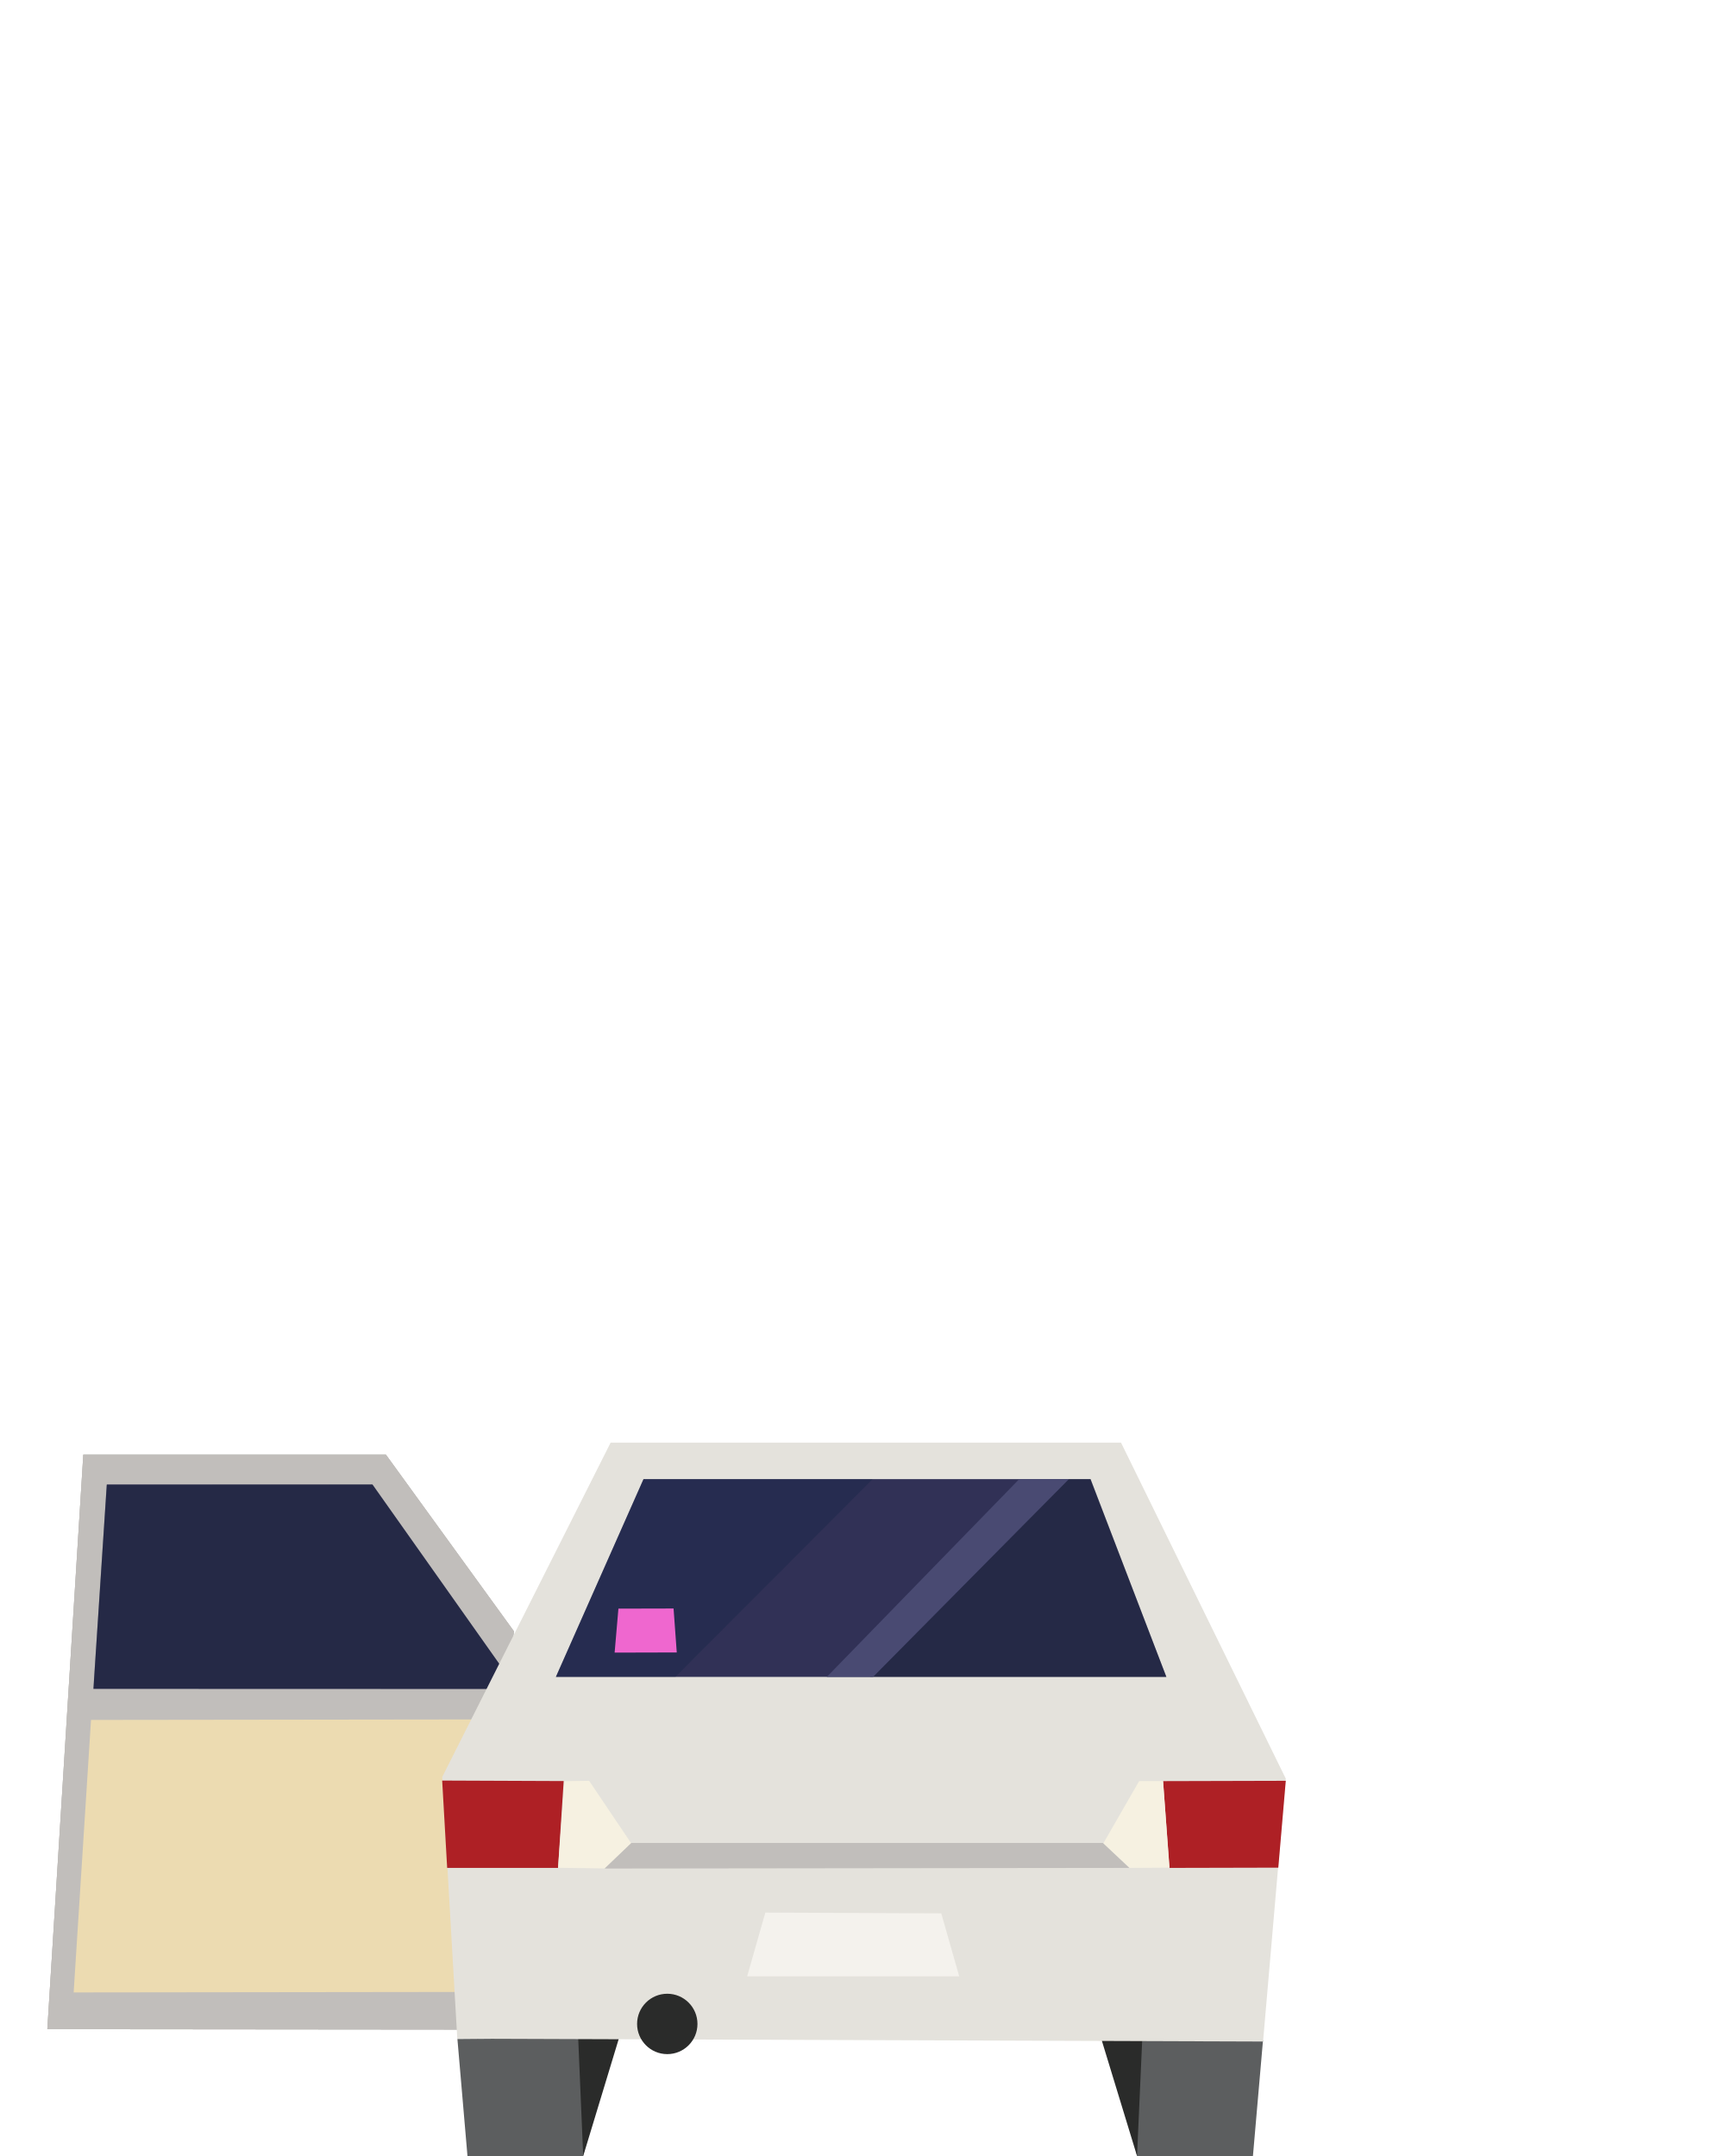
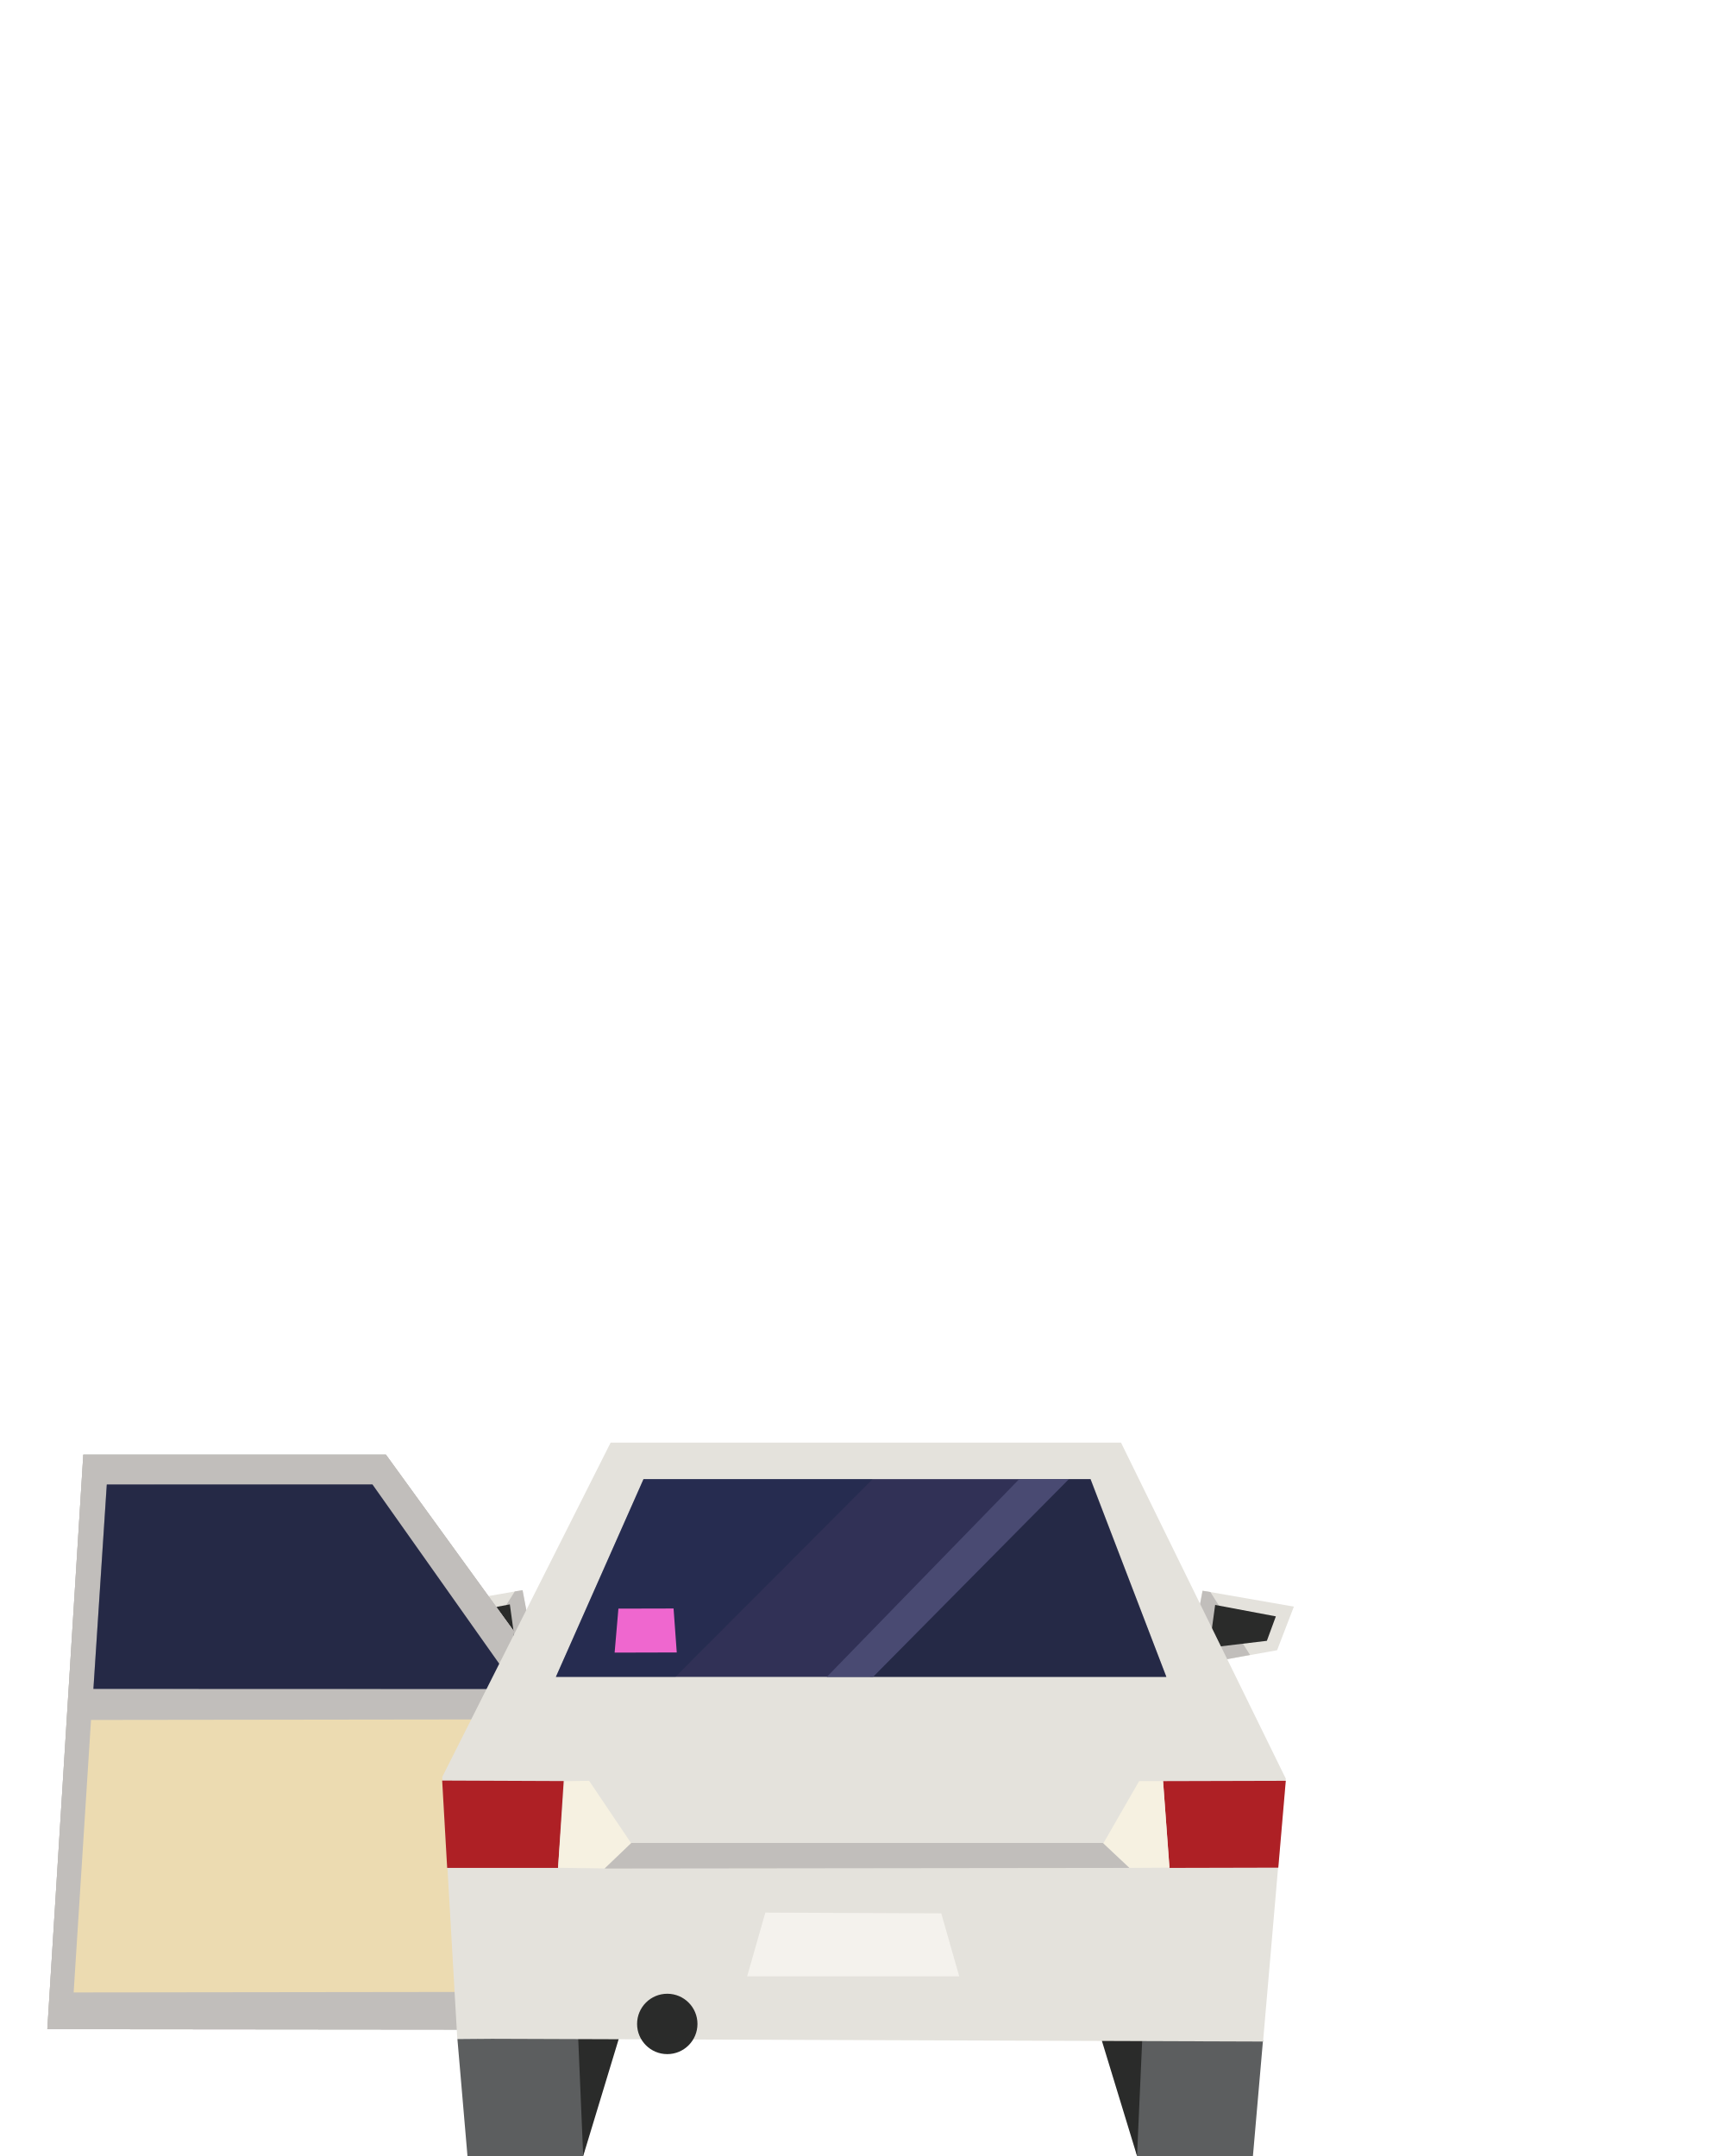
<svg xmlns="http://www.w3.org/2000/svg" width="100%" height="100%" viewBox="0 0 288 360" version="1.1" xml:space="preserve" style="fill-rule:evenodd;clip-rule:evenodd;stroke-linejoin:round;stroke-miterlimit:1.414;">
  <g id="rideshare-outbound-door-left" transform="matrix(1,0,0,1,7.90315,240.888)">
+     <g transform="matrix(1,0,0,1,64.2055,-74.3038)">
+       <g transform="matrix(1,0,0,1,-0.128632,-10.3296)">
+         <path d="M127.589,121.742L141.24,119.292L144.04,112.013L128.779,109.351L127.52,116.072L125.199,118.411L127.589,121.742Z" style="fill:rgb(228,226,220);fill-rule:nonzero;" />
+       </g>
+       <g transform="matrix(1,0,0,1,-0.128632,-10.3296)">
+         <path d="M127.604,121.746L125.277,118.252L127.536,116.067L128.805,109.37L130.102,109.578L136.723,120.08L127.604,121.746Z" style="fill:rgb(193,190,187);fill-rule:nonzero;" />
+       </g>
+       <g transform="matrix(1,0,0,1,-0.128632,-10.3296)">
+         <path d="M130.896,111.731L129.916,118.872L139.532,117.723L141.032,113.64L130.896,111.731Z" style="fill:rgb(42,43,42);fill-rule:nonzero;" />
+       </g>
+     </g>
+     <g transform="matrix(1,0,0,1,64.2055,-74.3038)">
+       <g transform="matrix(1,0,0,1,-0.128632,-10.3296)">
+         <path d="M0,111.919L2.8,119.198L16.451,121.648L18.841,118.317L16.52,115.978L15.26,109.258L0,111.919Z" style="fill:rgb(228,226,220);fill-rule:nonzero;" />
+       </g>
+       <g transform="matrix(1,0,0,1,-0.128632,-10.3296)">
+         <path d="M16.467,121.646L18.794,118.152L16.535,115.967L15.266,109.27L13.969,109.478L7.328,120.009L16.467,121.646Z" style="fill:rgb(193,190,187);fill-rule:nonzero;" />
+       </g>
+       <g transform="matrix(1,0,0,1,-0.128632,-10.3296)">
+         <path d="M13.145,111.638L14.125,118.779L4.509,117.63L3.009,113.547L13.145,111.638Z" style="fill:rgb(42,43,42);fill-rule:nonzero;" />
+       </g>
+     </g>
    <path d="M6.006,1.999L0,97.936L69.923,98L77.901,31.498L56.521,1.999L6.006,1.999Z" style="fill:rgb(193,190,187);fill-rule:nonzero;" />
    <path d="M6.006,1.999L0,97.936L69.923,98L77.901,31.498L56.521,1.999L6.006,1.999Z" style="fill:rgb(193,190,187);fill-rule:nonzero;" />
    <path d="M6.006,1.999L0,97.936L69.923,98L77.901,31.498L56.521,1.999L6.006,1.999Z" style="fill:rgb(193,190,187);fill-rule:nonzero;" />
    <path d="M73.552,41.132L75.577,37.111L54.278,6.987L9.929,6.987L7.696,41.111L73.552,41.132Z" style="fill:rgb(49,49,86);fill-rule:nonzero;" />
    <g>
-       <clipPath id="_clip1">
-         <rect x="7.68" y="6.972" width="67.899" height="34.172" />
-       </clipPath>
-       <g clip-path="url(#_clip1)">
-         <g opacity="0.3">
-           <clipPath id="_clip2">
-             <rect x="7.68" y="6.972" width="67.899" height="34.172" />
-           </clipPath>
-           <g clip-path="url(#_clip2)">
-             <path d="M54.282,6.972L75.579,37.113L73.528,41.144L7.68,41.122L9.909,7.016L54.282,6.972Z" style="fill:rgb(10,23,35);fill-rule:nonzero;" />
-           </g>
+       <g opacity="0.3">
+         <clipPath id="_clip1">
+           <rect x="7.68" y="6.972" width="67.899" height="34.172" />
+         </clipPath>
+         <g clip-path="url(#_clip1)">
+           <path d="M54.282,6.972L75.579,37.113L73.528,41.144L7.68,41.122L9.909,7.016L54.282,6.972Z" style="fill:rgb(10,23,35);fill-rule:nonzero;" />
        </g>
      </g>
    </g>
    <path d="M7.292,46.298L4.393,91.799L71.725,91.716L71.725,46.216L7.292,46.298Z" style="fill:rgb(236,219,177);fill-rule:nonzero;" />
    <path d="M68.465,99.58L70.145,119.112L89.466,119.112L93.457,99.369L68.465,99.58Z" style="fill:rgb(92,94,95);fill-rule:nonzero;" />
    <path d="M88.627,99.37L89.467,119.112L95.459,99.37L88.627,99.37Z" style="fill:rgb(42,43,42);fill-rule:nonzero;" />
    <path d="M181.933,119.112L201.283,119.112L202.963,99.791L177.97,99.58L181.933,119.112Z" style="fill:rgb(92,94,95);fill-rule:nonzero;" />
    <path d="M175.97,99.58L181.933,119.112L182.803,99.58L175.97,99.58Z" style="fill:rgb(42,43,42);fill-rule:nonzero;" />
    <path d="M94.043,0L65.926,55.831L68.444,99.525L70.334,99.532L202.972,100L206.767,56.102L179.262,0L94.043,0Z" style="fill:rgb(228,226,220);fill-rule:nonzero;" />
    <path d="M65.92,56.422L66.754,71.006L85.267,71.008L86.207,56.506L65.92,56.422Z" style="fill:rgb(174,32,37);fill-rule:nonzero;" />
    <path d="M90.457,56.464L97.498,66.924L93.043,71.093L85.272,70.988L86.327,56.525L90.457,56.464Z" style="fill:rgb(246,241,225);fill-rule:nonzero;" />
    <path d="M186.285,56.517L187.336,71.008L205.518,70.964L206.766,56.463L186.285,56.517Z" style="fill:rgb(174,32,37);fill-rule:nonzero;" />
    <path d="M182.281,56.516L176.272,66.963L180.689,71.007L187.355,70.963L186.272,56.504L182.281,56.516Z" style="fill:rgb(246,241,225);fill-rule:nonzero;" />
    <path d="M99.533,6.092L84.904,39.112L186.829,39.112L174.16,6.092L99.533,6.092Z" style="fill:rgb(49,49,86);fill-rule:nonzero;" />
    <path d="M108.543,97.06C108.543,99.843 106.286,102.101 103.503,102.101C100.721,102.101 98.462,99.843 98.462,97.06C98.462,94.277 100.721,92.02 103.503,92.02C106.286,92.02 108.543,94.277 108.543,97.06" style="fill:rgb(42,43,42);fill-rule:nonzero;" />
    <path d="M97.497,66.842L93.043,71.113L180.647,71.008L176.23,66.842L97.497,66.842Z" style="fill:rgb(193,190,187);fill-rule:nonzero;" />
    <path d="M119.876,78.468L116.84,89.113L152.247,89.113L149.246,78.598L119.876,78.468Z" style="fill:rgb(244,242,237);fill-rule:nonzero;" />
    <g>
      <g opacity="0.3">
-         <clipPath id="_clip3">
+         <clipPath id="_clip2">
          <rect x="84.904" y="6.093" width="52.886" height="33.019" />
        </clipPath>
-         <g clip-path="url(#_clip3)">
+         <g clip-path="url(#_clip2)">
          <path d="M99.528,6.093L84.904,39.112L104.88,39.112L137.791,6.093L99.528,6.093Z" style="fill:rgb(15,35,66);fill-rule:nonzero;" />
        </g>
      </g>
    </g>
    <g>
      <g opacity="0.3">
-         <clipPath id="_clip4">
+         <clipPath id="_clip3">
          <rect x="137.325" y="6.093" width="49.504" height="33.019" />
        </clipPath>
-         <g clip-path="url(#_clip4)">
+         <g clip-path="url(#_clip3)">
          <path d="M174.195,6.093L170.544,6.093L137.325,39.113L186.829,39.113L174.195,6.093Z" style="fill:rgb(10,23,35);fill-rule:nonzero;" />
        </g>
      </g>
    </g>
    <path d="M137.866,39.112L170.544,6.092L162.257,6.092L130.141,39.112L137.866,39.112Z" style="fill:rgb(73,74,114);fill-rule:nonzero;" />
    <path d="M94.713,35.059L95.346,27.715L104.553,27.693L105.086,35.032L94.713,35.059Z" style="fill:rgb(239,103,207);fill-rule:nonzero;" />
  </g>
</svg>
